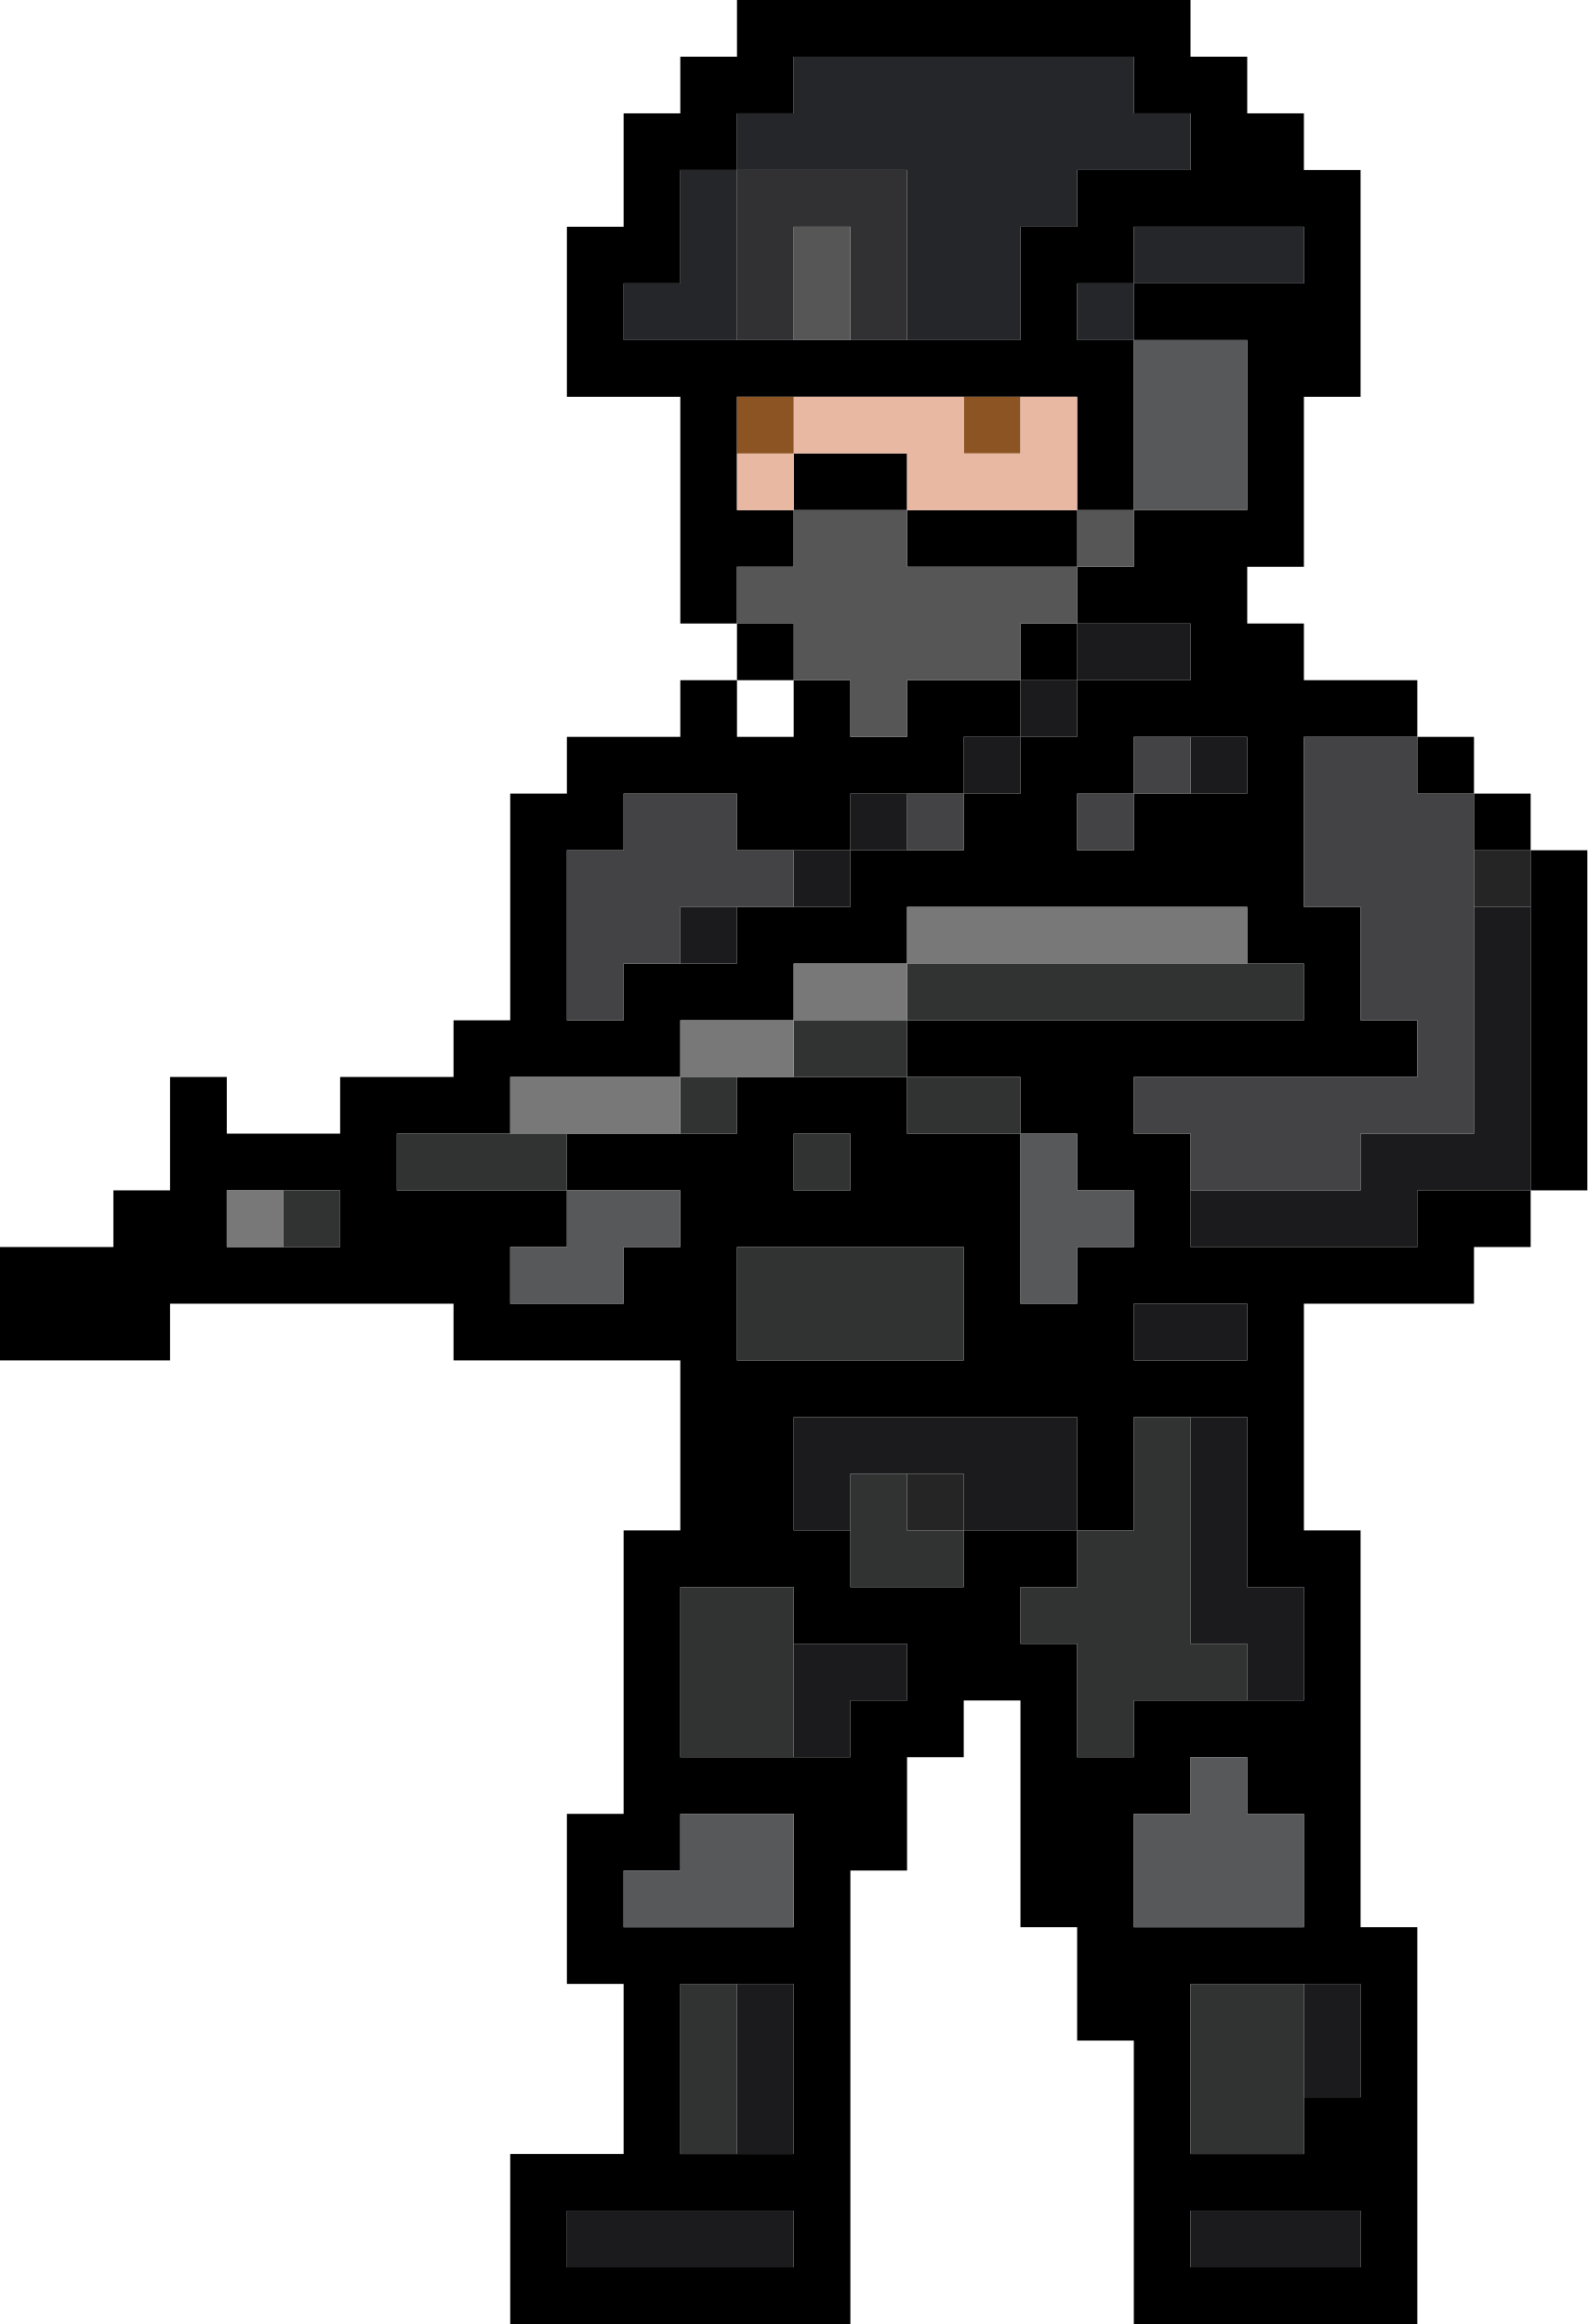
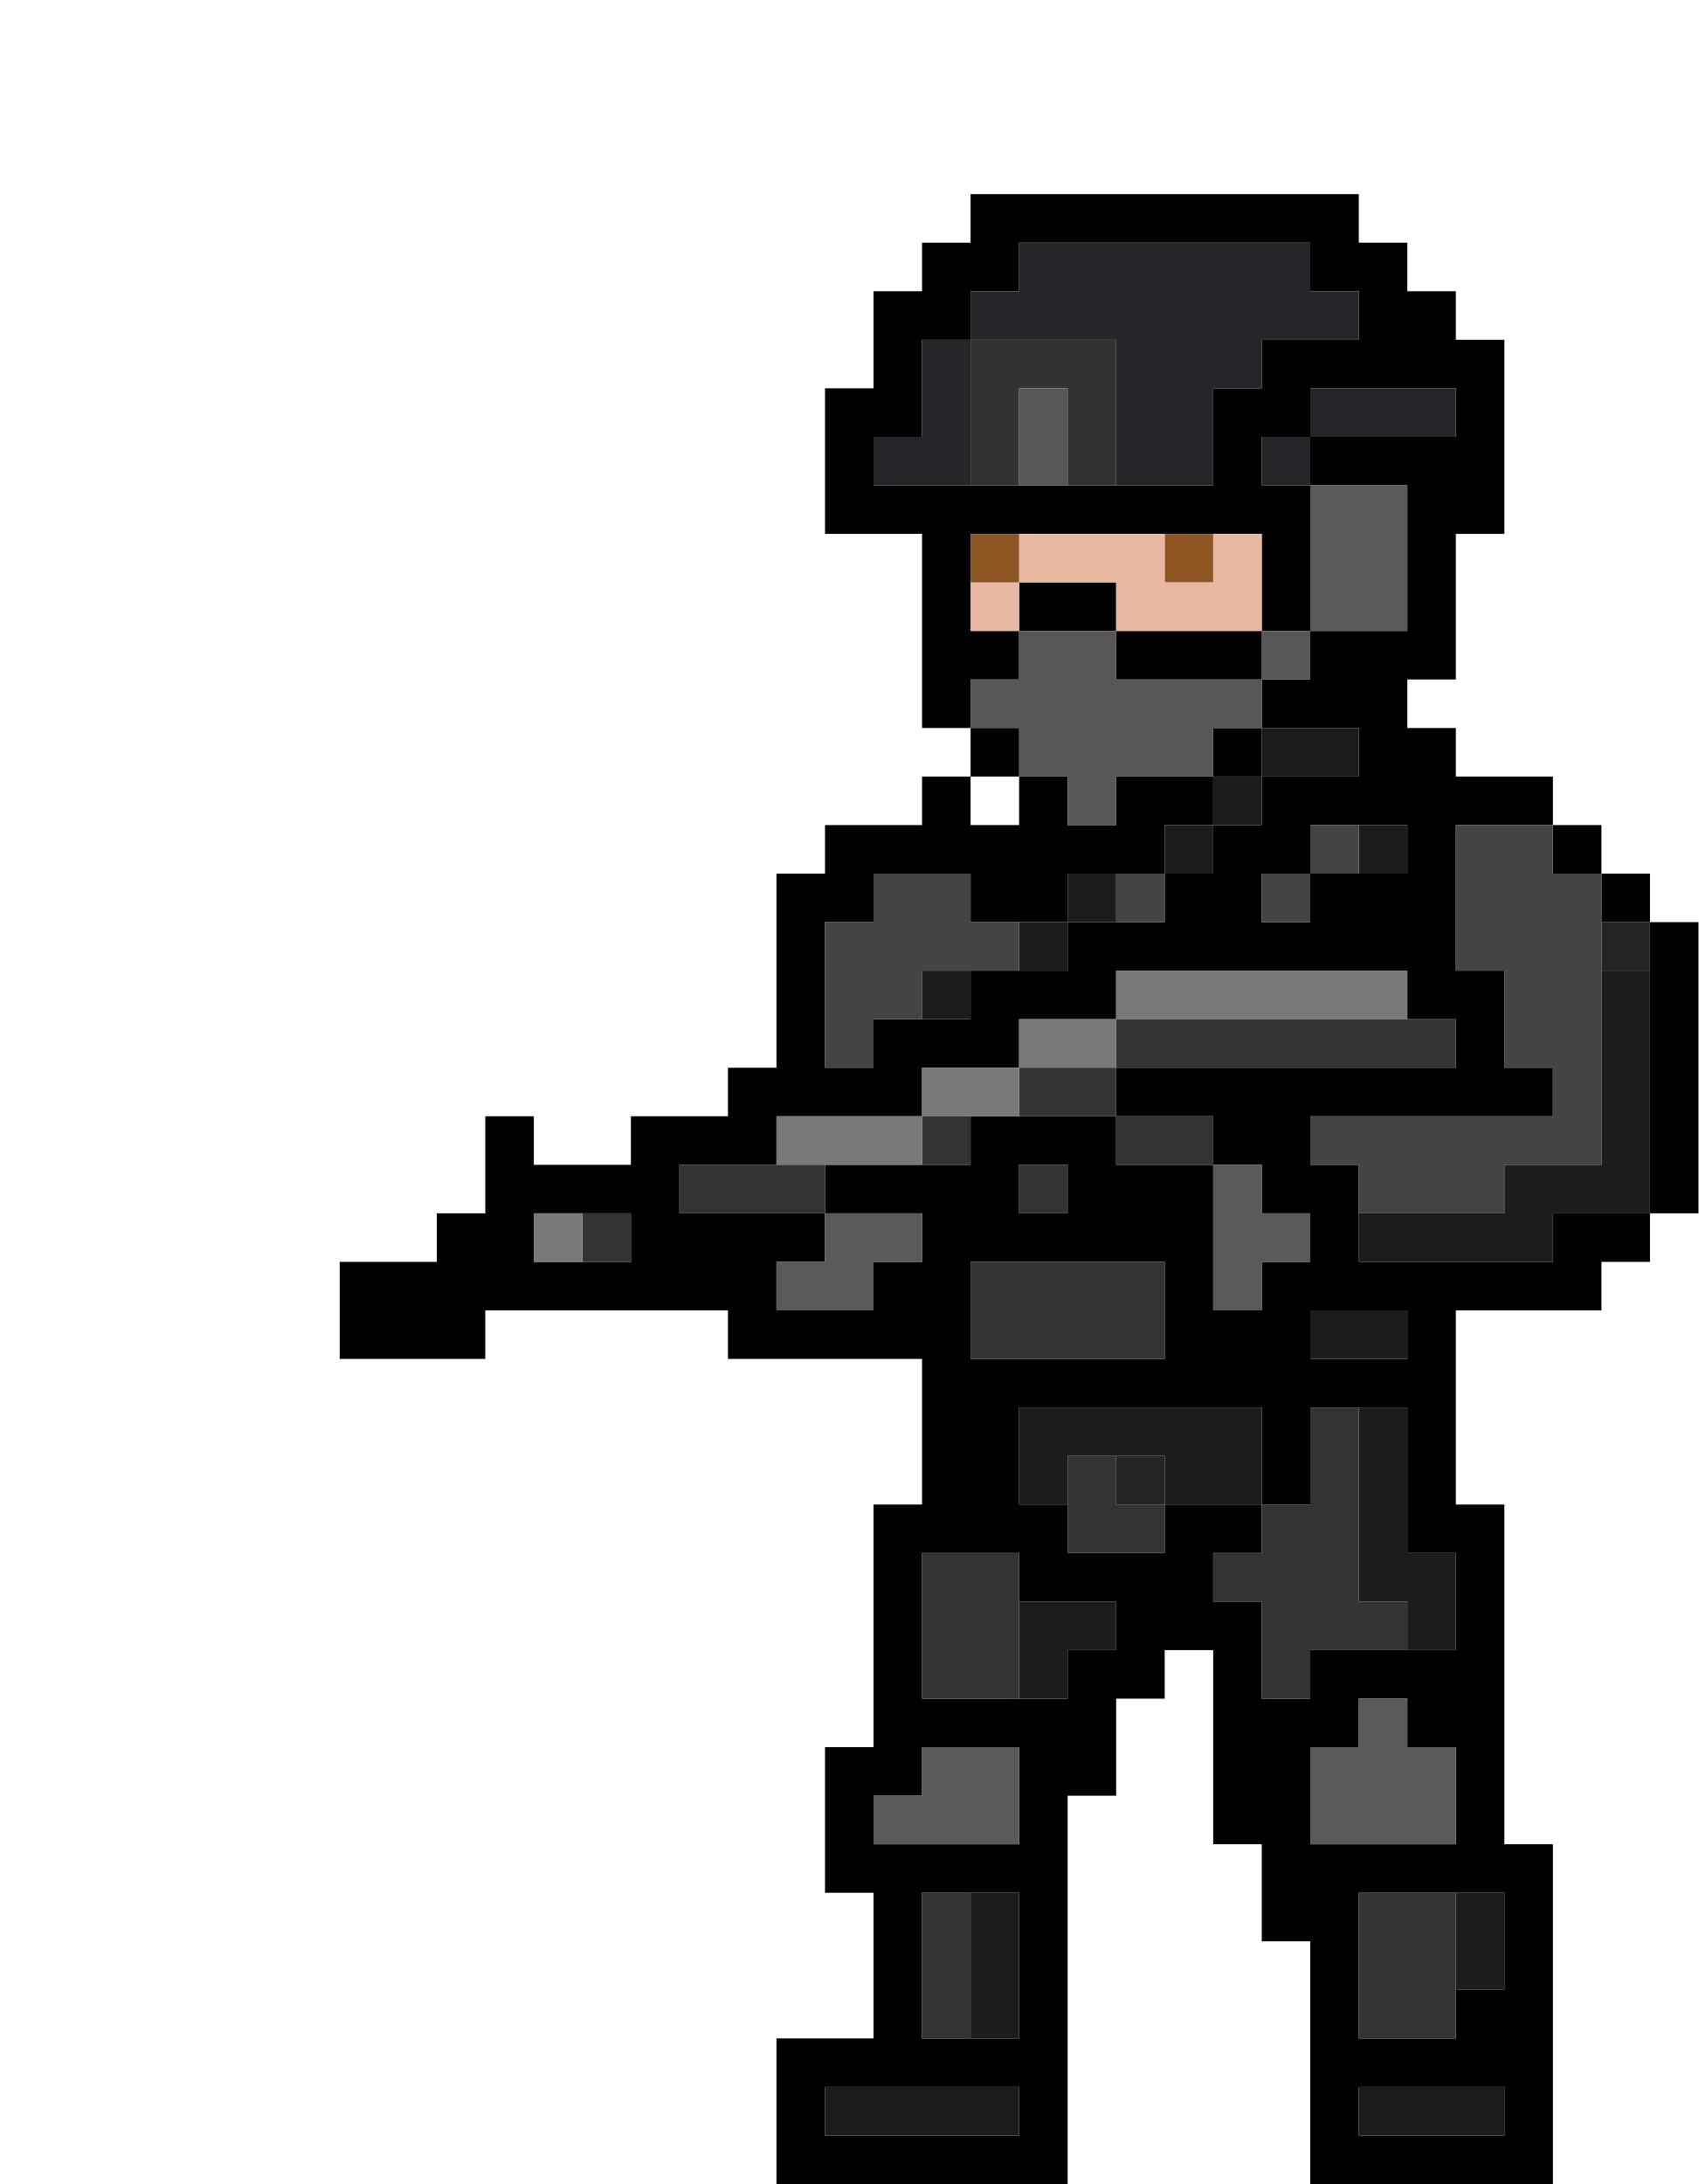
- <svg xmlns="http://www.w3.org/2000/svg" id="Layer_1" data-name="Layer 1" viewBox="0 0 56 82">
+ <svg xmlns="http://www.w3.org/2000/svg" id="Layer_1" data-name="Layer 1" viewBox="0 0 70 90">
  <defs>
    <style>
      .cls-1 {
-         fill: #252525;
+         fill: #575757;
      }

      .cls-2 {
-         fill: #57585a;
+         fill: #323233;
      }

      .cls-3 {
-         fill: #313133;
+         fill: none;
      }

      .cls-4 {
-         fill: #787878;
+         fill: #8c5522;
      }

      .cls-5 {
-         fill: #1b1b1d;
+         fill: #313432;
      }

      .cls-6 {
-         fill: none;
+         fill: #e8b8a3;
      }

      .cls-7 {
-         fill: #565656;
+         fill: #444445;
      }

      .cls-8 {
-         fill: #313332;
+         fill: #010101;
      }

      .cls-9 {
-         fill: #e8b8a3;
+         fill: #58595b;
      }

      .cls-10 {
-         fill: #8c5422;
+         fill: #797979;
      }

      .cls-11 {
        fill: #252629;
      }

      .cls-12 {
-         fill: #434345;
+         fill: #262525;
+       }
+ 
+       .cls-13 {
+         fill: #1c1c1d;
      }
    </style>
  </defs>
-   <rect class="cls-6" x="26" y="24" width="2" height="2" />
-   <polygon points="54 30 54 32 54 34 54 36 54 38 54 40 54 42 56 42 56 40 56 38 56 36 56 34 56 32 56 30 54 30" />
-   <polygon class="cls-5" points="54 38 54 36 54 34 54 32 52 32 52 34 52 36 52 38 52 40 50 40 48 40 48 42 46 42 44 42 42 42 42 44 44 44 46 44 48 44 50 44 50 42 52 42 54 42 54 40 54 38" />
-   <rect class="cls-1" x="52" y="30" width="2" height="2" />
-   <rect x="52" y="28" width="2" height="2" />
-   <path d="M50,42v2h-8v-4h-2v-2h10v-2h-2v-4h-2v-6h4v-2h-4v-2h-2v-2h2v-6h2V6h-2v-2h-2v-2h-2V0h-16v2h-2v2h-2v4h-2v6h4v8h2v-2h2v-2h-2v-4h12v4h2v-6h-2v-2h2v-2h6v2h-6v2h4v6h-4v2h-2v2h4v2h-4v2h-2v2h-2v2h-4v2h-4v2h-4v2h-2v-6h2v-2h4v2h4v-2h4v-2h2v-2h-4v2h-2v-2h-2v2h-2v-2h-2v2h-4v2h-2v8h-2v2h-4v2h-4v-2h-2v4h-2v2H0v4h6v-2h10v2h8v6h-2v10h-2v6h2v6h-4v6h12v-16h2v-4h2v-2h2v8h2v4h2v10h10v-14h-2v-14h-2v-8h6v-2h2v-2h-4ZM40,6h-2v2h-2v4h-14v-2h2v-4h2v-2h2v-2h12v2h2v2h-2ZM40,28v-2h4v2h-4v2h-2v-2h2ZM10,44h-2v-2h4v2h-2ZM20,46h-2v-2h2v-2h-6v-2h4v-2h6v-2h4v-2h4v-2h12v2h2v2h-14v2h4v2h2v2h2v2h-2v2h-2v-6h-4v-2h-6v2h-6v2h4v2h-2v2h-2ZM28,40h2v2h-2v-2ZM26,46v-2h8v4h-8v-2ZM28,80h-8v-2h8v2ZM28,72v4h-4v-6h4v2ZM28,68h-6v-2h2v-2h4v4ZM30,60v2h-6v-6h4v2h4v2h-2ZM48,80h-6v-2h6v2ZM48,72v2h-2v2h-4v-6h6v2ZM46,66v2h-6v-4h2v-2h2v2h2v2ZM44,52v4h2v4h-6v2h-2v-4h-2v-2h2v-2h-4v2h-4v-2h-2v-4h10v4h2v-4h4v2ZM44,48h-4v-2h4v2Z" />
-   <rect x="50" y="26" width="2" height="2" />
-   <polygon class="cls-5" points="46 72 46 74 48 74 48 72 48 70 46 70 46 72" />
-   <polygon class="cls-12" points="46 26 46 28 46 30 46 32 48 32 48 34 48 36 50 36 50 38 48 38 46 38 44 38 42 38 40 38 40 40 42 40 42 42 44 42 46 42 48 42 48 40 50 40 52 40 52 38 52 36 52 34 52 32 52 30 52 28 50 28 50 26 48 26 46 26" />
-   <polygon class="cls-5" points="44 78 42 78 42 80 44 80 46 80 48 80 48 78 46 78 44 78" />
-   <polygon class="cls-8" points="46 70 44 70 42 70 42 72 42 74 42 76 44 76 46 76 46 74 46 72 46 70" />
-   <polygon class="cls-2" points="44 62 42 62 42 64 40 64 40 66 40 68 42 68 44 68 46 68 46 66 46 64 44 64 44 62" />
-   <polygon class="cls-8" points="42 58 42 56 42 54 42 52 42 50 40 50 40 52 40 54 38 54 38 56 36 56 36 58 38 58 38 60 38 62 40 62 40 60 42 60 44 60 44 58 42 58" />
-   <polygon class="cls-5" points="42 52 42 54 42 56 42 58 44 58 44 60 46 60 46 58 46 56 44 56 44 54 44 52 44 50 42 50 42 52" />
-   <rect class="cls-5" x="42" y="26" width="2" height="2" />
-   <polygon class="cls-2" points="44 18 44 16 44 14 44 12 42 12 40 12 40 14 40 16 40 18 42 18 44 18" />
-   <polygon class="cls-11" points="44 10 46 10 46 8 44 8 42 8 40 8 40 10 42 10 44 10" />
-   <polygon class="cls-5" points="40 46 40 48 42 48 44 48 44 46 42 46 40 46" />
-   <rect class="cls-12" x="40" y="26" width="2" height="2" />
-   <polygon class="cls-11" points="40 4 40 2 38 2 36 2 34 2 32 2 30 2 28 2 28 4 26 4 26 6 28 6 30 6 32 6 32 8 32 10 32 12 34 12 36 12 36 10 36 8 38 8 38 6 40 6 42 6 42 4 40 4" />
-   <rect class="cls-12" x="38" y="28" width="2" height="2" />
-   <polygon class="cls-5" points="40 24 42 24 42 22 40 22 38 22 38 24 40 24" />
-   <rect class="cls-7" x="38" y="18" width="2" height="2" />
-   <rect class="cls-11" x="38" y="10" width="2" height="2" />
-   <polygon class="cls-5" points="38 50 36 50 34 50 32 50 30 50 28 50 28 52 28 54 30 54 30 52 32 52 34 52 34 54 36 54 38 54 38 52 38 50" />
-   <polygon class="cls-2" points="36 44 36 46 38 46 38 44 40 44 40 42 38 42 38 40 36 40 36 42 36 44" />
-   <rect class="cls-5" x="36" y="24" width="2" height="2" />
-   <rect x="36" y="22" width="2" height="2" />
-   <polygon class="cls-4" points="36 34 38 34 40 34 42 34 44 34 44 32 42 32 40 32 38 32 36 32 34 32 32 32 32 34 34 34 36 34" />
-   <rect class="cls-5" x="34" y="26" width="2" height="2" />
-   <polygon points="34 18 32 18 32 20 34 20 36 20 38 20 38 18 36 18 34 18" />
-   <rect class="cls-10" x="34" y="14" width="2" height="2" />
-   <rect class="cls-1" x="32" y="52" width="2" height="2" />
-   <polygon class="cls-8" points="34 40 36 40 36 38 34 38 32 38 32 40 34 40" />
-   <polygon class="cls-8" points="34 36 36 36 38 36 40 36 42 36 44 36 46 36 46 34 44 34 42 34 40 34 38 34 36 34 34 34 32 34 32 36 34 36" />
-   <rect class="cls-12" x="32" y="28" width="2" height="2" />
-   <polygon class="cls-5" points="30 58 28 58 28 60 28 62 30 62 30 60 32 60 32 58 30 58" />
-   <polygon class="cls-8" points="32 52 30 52 30 54 30 56 32 56 34 56 34 54 32 54 32 52" />
-   <polygon class="cls-4" points="32 36 32 34 30 34 28 34 28 36 30 36 32 36" />
-   <rect class="cls-5" x="30" y="28" width="2" height="2" />
-   <polygon points="32 18 32 16 30 16 28 16 28 18 30 18 32 18" />
-   <polygon class="cls-3" points="32 8 32 6 30 6 28 6 26 6 26 8 26 10 26 12 28 12 28 10 28 8 30 8 30 10 30 12 32 12 32 10 32 8" />
-   <polygon class="cls-8" points="30 48 32 48 34 48 34 46 34 44 32 44 30 44 28 44 26 44 26 46 26 48 28 48 30 48" />
-   <rect class="cls-8" x="28" y="40" width="2" height="2" />
-   <polygon class="cls-8" points="30 38 32 38 32 36 30 36 28 36 28 38 30 38" />
-   <rect class="cls-5" x="28" y="30" width="2" height="2" />
-   <polygon class="cls-7" points="28 24 30 24 30 26 32 26 32 24 34 24 36 24 36 22 38 22 38 20 36 20 34 20 32 20 32 18 30 18 28 18 28 20 26 20 26 22 28 22 28 24" />
-   <polygon class="cls-9" points="30 16 32 16 32 18 34 18 36 18 38 18 38 16 38 14 36 14 36 16 34 16 34 14 32 14 30 14 28 14 28 16 30 16" />
-   <polygon class="cls-7" points="30 8 28 8 28 10 28 12 30 12 30 10 30 8" />
-   <polygon class="cls-5" points="26 72 26 74 26 76 28 76 28 74 28 72 28 70 26 70 26 72" />
-   <polygon class="cls-2" points="26 64 24 64 24 66 22 66 22 68 24 68 26 68 28 68 28 66 28 64 26 64" />
-   <polygon class="cls-8" points="28 58 28 56 26 56 24 56 24 58 24 60 24 62 26 62 28 62 28 60 28 58" />
-   <polygon class="cls-4" points="28 38 28 36 26 36 24 36 24 38 26 38 28 38" />
-   <polygon class="cls-12" points="26 30 26 28 24 28 22 28 22 30 20 30 20 32 20 34 20 36 22 36 22 34 24 34 24 32 26 32 28 32 28 30 26 30" />
-   <rect x="26" y="22" width="2" height="2" />
-   <rect class="cls-9" x="26" y="16" width="2" height="2" />
-   <rect class="cls-10" x="26" y="14" width="2" height="2" />
-   <polygon class="cls-5" points="24 78 22 78 20 78 20 80 22 80 24 80 26 80 28 80 28 78 26 78 24 78" />
-   <polygon class="cls-8" points="26 72 26 70 24 70 24 72 24 74 24 76 26 76 26 74 26 72" />
-   <rect class="cls-8" x="24" y="38" width="2" height="2" />
-   <rect class="cls-5" x="24" y="32" width="2" height="2" />
-   <polygon class="cls-11" points="26 8 26 6 24 6 24 8 24 10 22 10 22 12 24 12 26 12 26 10 26 8" />
-   <polygon class="cls-2" points="24 44 24 42 22 42 20 42 20 44 18 44 18 46 20 46 22 46 22 44 24 44" />
-   <polygon class="cls-4" points="22 40 24 40 24 38 22 38 20 38 18 38 18 40 20 40 22 40" />
-   <polygon class="cls-8" points="18 40 16 40 14 40 14 42 16 42 18 42 20 42 20 40 18 40" />
-   <rect class="cls-8" x="10" y="42" width="2" height="2" />
-   <rect class="cls-4" x="8" y="42" width="2" height="2" />
+   <rect class="cls-3" x="40" y="32" width="2" height="2" />
+   <polygon class="cls-8" points="68 38 68 40 68 42 68 44 68 46 68 48 68 50 70 50 70 48 70 46 70 44 70 42 70 40 70 38 68 38" />
+   <polygon class="cls-13" points="68 46 68 44 68 42 68 40 66 40 66 42 66 44 66 46 66 48 64 48 62 48 62 50 60 50 58 50 56 50 56 52 58 52 60 52 62 52 64 52 64 50 66 50 68 50 68 48 68 46" />
+   <rect class="cls-12" x="66" y="38" width="2" height="2" />
+   <rect class="cls-8" x="66" y="36" width="2" height="2" />
+   <path class="cls-8" d="M64,50v2h-8v-4h-2v-2h10v-2h-2v-4h-2v-6h4v-2h-4v-2h-2v-2h2v-6h2v-8h-2v-2h-2v-2h-2v-2h-16v2h-2v2h-2v4h-2v6h4v8h2v-2h2v-2h-2v-4h12v4h2v-6h-2v-2h2v-2h6v2h-6v2h4v6h-4v2h-2v2h4v2h-4v2h-2v2h-2v2h-4v2h-4v2h-4v2h-2v-6h2v-2h4v2h4v-2h4v-2h2v-2h-4v2h-2v-2h-2v2h-2v-2h-2v2h-4v2h-2v8h-2v2h-4v2h-4v-2h-2v4h-2v2h-4v4h6v-2h10v2h8v6h-2v10h-2v6h2v6h-4v6h12v-16h2v-4h2v-2h2v8h2v4h2v10h10v-14h-2v-14h-2v-8h6v-2h2v-2h-4ZM54,14h-2v2h-2v4h-14v-2h2v-4h2v-2h2v-2h12v2h2v2h-2ZM54,36v-2h4v2h-4v2h-2v-2h2ZM24,52h-2v-2h4v2h-2ZM34,54h-2v-2h2v-2h-6v-2h4v-2h6v-2h4v-2h4v-2h12v2h2v2h-14v2h4v2h2v2h2v2h-2v2h-2v-6h-4v-2h-6v2h-6v2h4v2h-2v2h-2ZM42,48h2v2h-2v-2ZM40,54v-2h8v4h-8v-2ZM42,88h-8v-2h8v2ZM42,80v4h-4v-6h4v2ZM42,76h-6v-2h2v-2h4v4ZM44,68v2h-6v-6h4v2h4v2h-2ZM62,88h-6v-2h6v2ZM62,80v2h-2v2h-4v-6h6v2ZM60,74v2h-6v-4h2v-2h2v2h2v2ZM58,60v4h2v4h-6v2h-2v-4h-2v-2h2v-2h-4v2h-4v-2h-2v-4h10v4h2v-4h4v2ZM58,56h-4v-2h4v2Z" />
+   <rect class="cls-8" x="64" y="34" width="2" height="2" />
+   <polygon class="cls-13" points="60 80 60 82 62 82 62 80 62 78 60 78 60 80" />
+   <polygon class="cls-7" points="60 34 60 36 60 38 60 40 62 40 62 42 62 44 64 44 64 46 62 46 60 46 58 46 56 46 54 46 54 48 56 48 56 50 58 50 60 50 62 50 62 48 64 48 66 48 66 46 66 44 66 42 66 40 66 38 66 36 64 36 64 34 62 34 60 34" />
+   <polygon class="cls-13" points="58 86 56 86 56 88 58 88 60 88 62 88 62 86 60 86 58 86" />
+   <polygon class="cls-5" points="60 78 58 78 56 78 56 80 56 82 56 84 58 84 60 84 60 82 60 80 60 78" />
+   <polygon class="cls-9" points="58 70 56 70 56 72 54 72 54 74 54 76 56 76 58 76 60 76 60 74 60 72 58 72 58 70" />
+   <polygon class="cls-5" points="56 66 56 64 56 62 56 60 56 58 54 58 54 60 54 62 52 62 52 64 50 64 50 66 52 66 52 68 52 70 54 70 54 68 56 68 58 68 58 66 56 66" />
+   <polygon class="cls-13" points="56 60 56 62 56 64 56 66 58 66 58 68 60 68 60 66 60 64 58 64 58 62 58 60 58 58 56 58 56 60" />
+   <rect class="cls-13" x="56" y="34" width="2" height="2" />
+   <polygon class="cls-9" points="58 26 58 24 58 22 58 20 56 20 54 20 54 22 54 24 54 26 56 26 58 26" />
+   <polygon class="cls-11" points="58 18 60 18 60 16 58 16 56 16 54 16 54 18 56 18 58 18" />
+   <polygon class="cls-13" points="54 54 54 56 56 56 58 56 58 54 56 54 54 54" />
+   <rect class="cls-7" x="54" y="34" width="2" height="2" />
+   <polygon class="cls-11" points="54 12 54 10 52 10 50 10 48 10 46 10 44 10 42 10 42 12 40 12 40 14 42 14 44 14 46 14 46 16 46 18 46 20 48 20 50 20 50 18 50 16 52 16 52 14 54 14 56 14 56 12 54 12" />
+   <rect class="cls-7" x="52" y="36" width="2" height="2" />
+   <polygon class="cls-13" points="54 32 56 32 56 30 54 30 52 30 52 32 54 32" />
+   <rect class="cls-1" x="52" y="26" width="2" height="2" />
+   <rect class="cls-11" x="52" y="18" width="2" height="2" />
+   <polygon class="cls-13" points="52 58 50 58 48 58 46 58 44 58 42 58 42 60 42 62 44 62 44 60 46 60 48 60 48 62 50 62 52 62 52 60 52 58" />
+   <polygon class="cls-9" points="50 52 50 54 52 54 52 52 54 52 54 50 52 50 52 48 50 48 50 50 50 52" />
+   <rect class="cls-13" x="50" y="32" width="2" height="2" />
+   <rect class="cls-8" x="50" y="30" width="2" height="2" />
+   <polygon class="cls-10" points="50 42 52 42 54 42 56 42 58 42 58 40 56 40 54 40 52 40 50 40 48 40 46 40 46 42 48 42 50 42" />
+   <rect class="cls-13" x="48" y="34" width="2" height="2" />
+   <polygon class="cls-8" points="48 26 46 26 46 28 48 28 50 28 52 28 52 26 50 26 48 26" />
+   <rect class="cls-4" x="48" y="22" width="2" height="2" />
+   <rect class="cls-12" x="46" y="60" width="2" height="2" />
+   <polygon class="cls-5" points="48 48 50 48 50 46 48 46 46 46 46 48 48 48" />
+   <polygon class="cls-5" points="48 44 50 44 52 44 54 44 56 44 58 44 60 44 60 42 58 42 56 42 54 42 52 42 50 42 48 42 46 42 46 44 48 44" />
+   <rect class="cls-7" x="46" y="36" width="2" height="2" />
+   <polygon class="cls-13" points="44 66 42 66 42 68 42 70 44 70 44 68 46 68 46 66 44 66" />
+   <polygon class="cls-5" points="46 60 44 60 44 62 44 64 46 64 48 64 48 62 46 62 46 60" />
+   <polygon class="cls-10" points="46 44 46 42 44 42 42 42 42 44 44 44 46 44" />
+   <rect class="cls-13" x="44" y="36" width="2" height="2" />
+   <polygon class="cls-8" points="46 26 46 24 44 24 42 24 42 26 44 26 46 26" />
+   <polygon class="cls-2" points="46 16 46 14 44 14 42 14 40 14 40 16 40 18 40 20 42 20 42 18 42 16 44 16 44 18 44 20 46 20 46 18 46 16" />
+   <polygon class="cls-5" points="44 56 46 56 48 56 48 54 48 52 46 52 44 52 42 52 40 52 40 54 40 56 42 56 44 56" />
+   <rect class="cls-5" x="42" y="48" width="2" height="2" />
+   <polygon class="cls-5" points="44 46 46 46 46 44 44 44 42 44 42 46 44 46" />
+   <rect class="cls-13" x="42" y="38" width="2" height="2" />
+   <polygon class="cls-1" points="42 32 44 32 44 34 46 34 46 32 48 32 50 32 50 30 52 30 52 28 50 28 48 28 46 28 46 26 44 26 42 26 42 28 40 28 40 30 42 30 42 32" />
+   <polygon class="cls-6" points="44 24 46 24 46 26 48 26 50 26 52 26 52 24 52 22 50 22 50 24 48 24 48 22 46 22 44 22 42 22 42 24 44 24" />
+   <polygon class="cls-1" points="44 16 42 16 42 18 42 20 44 20 44 18 44 16" />
+   <polygon class="cls-13" points="40 80 40 82 40 84 42 84 42 82 42 80 42 78 40 78 40 80" />
+   <polygon class="cls-9" points="40 72 38 72 38 74 36 74 36 76 38 76 40 76 42 76 42 74 42 72 40 72" />
+   <polygon class="cls-5" points="42 66 42 64 40 64 38 64 38 66 38 68 38 70 40 70 42 70 42 68 42 66" />
+   <polygon class="cls-10" points="42 46 42 44 40 44 38 44 38 46 40 46 42 46" />
+   <polygon class="cls-7" points="40 38 40 36 38 36 36 36 36 38 34 38 34 40 34 42 34 44 36 44 36 42 38 42 38 40 40 40 42 40 42 38 40 38" />
+   <rect class="cls-8" x="40" y="30" width="2" height="2" />
+   <rect class="cls-6" x="40" y="24" width="2" height="2" />
+   <rect class="cls-4" x="40" y="22" width="2" height="2" />
+   <polygon class="cls-13" points="38 86 36 86 34 86 34 88 36 88 38 88 40 88 42 88 42 86 40 86 38 86" />
+   <polygon class="cls-5" points="40 80 40 78 38 78 38 80 38 82 38 84 40 84 40 82 40 80" />
+   <rect class="cls-5" x="38" y="46" width="2" height="2" />
+   <rect class="cls-13" x="38" y="40" width="2" height="2" />
+   <polygon class="cls-11" points="40 16 40 14 38 14 38 16 38 18 36 18 36 20 38 20 40 20 40 18 40 16" />
+   <polygon class="cls-9" points="38 52 38 50 36 50 34 50 34 52 32 52 32 54 34 54 36 54 36 52 38 52" />
+   <polygon class="cls-10" points="36 48 38 48 38 46 36 46 34 46 32 46 32 48 34 48 36 48" />
+   <polygon class="cls-5" points="32 48 30 48 28 48 28 50 30 50 32 50 34 50 34 48 32 48" />
+   <rect class="cls-5" x="24" y="50" width="2" height="2" />
+   <rect class="cls-10" x="22" y="50" width="2" height="2" />
</svg>
